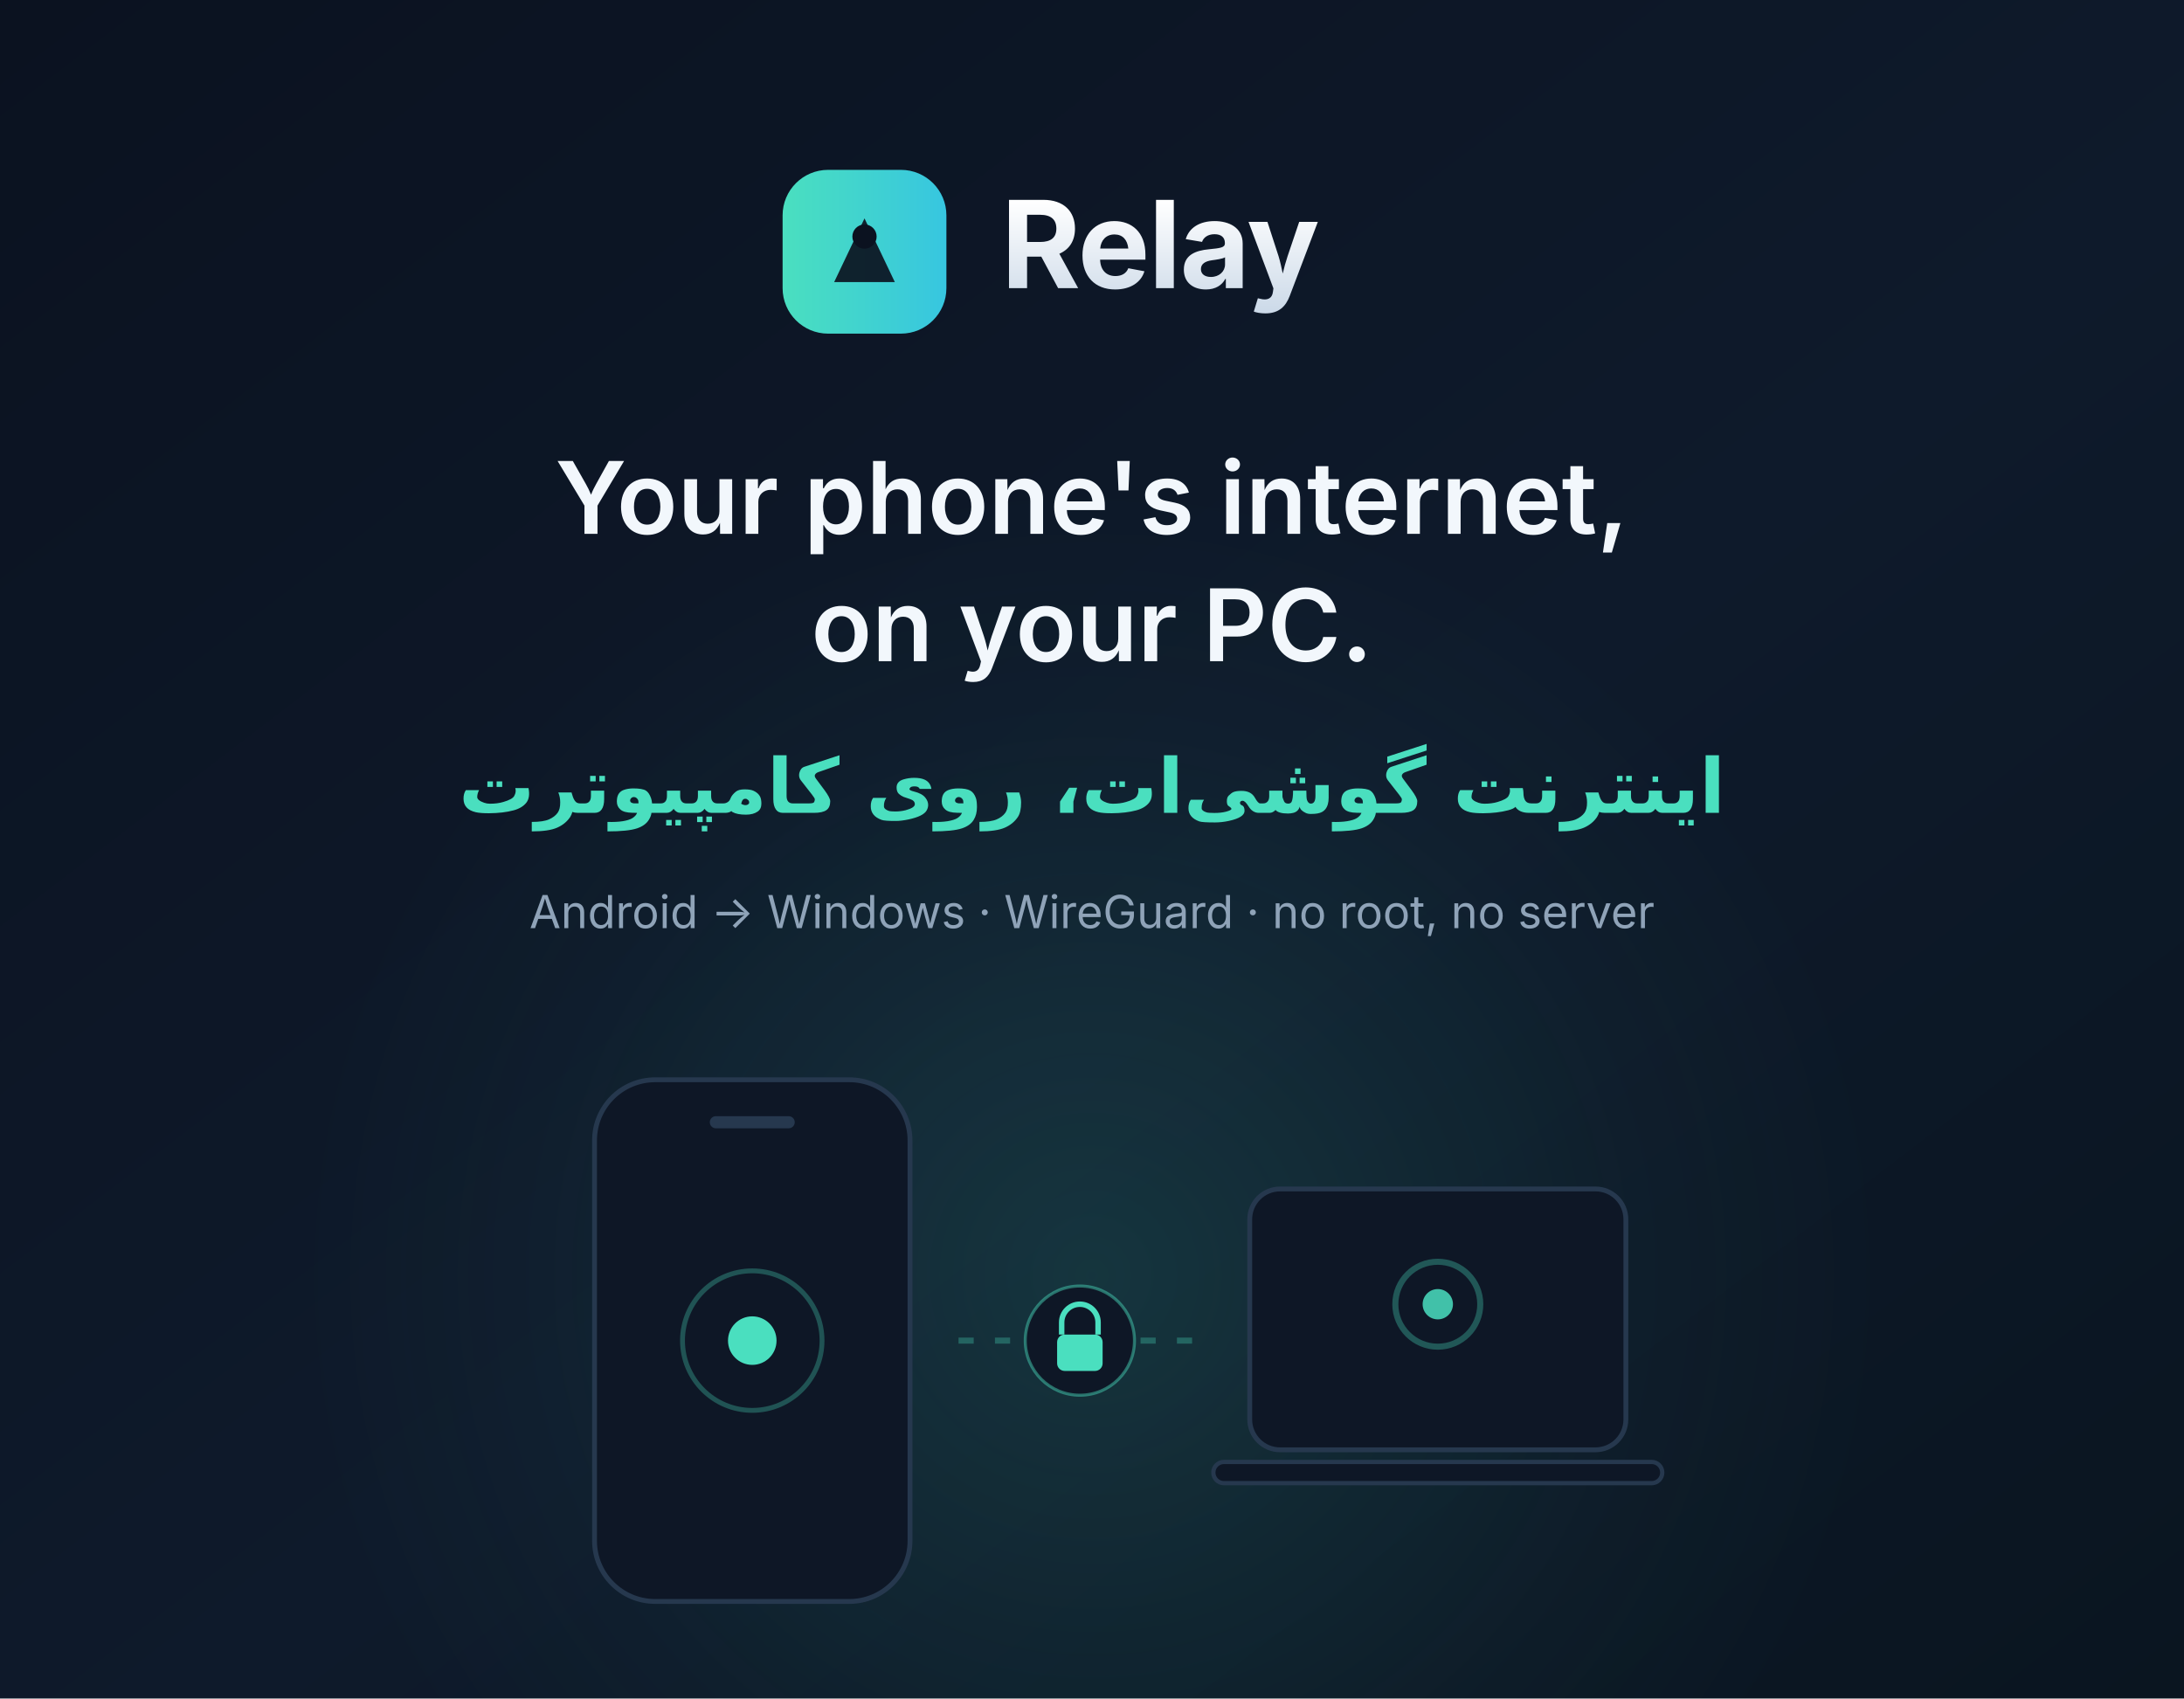
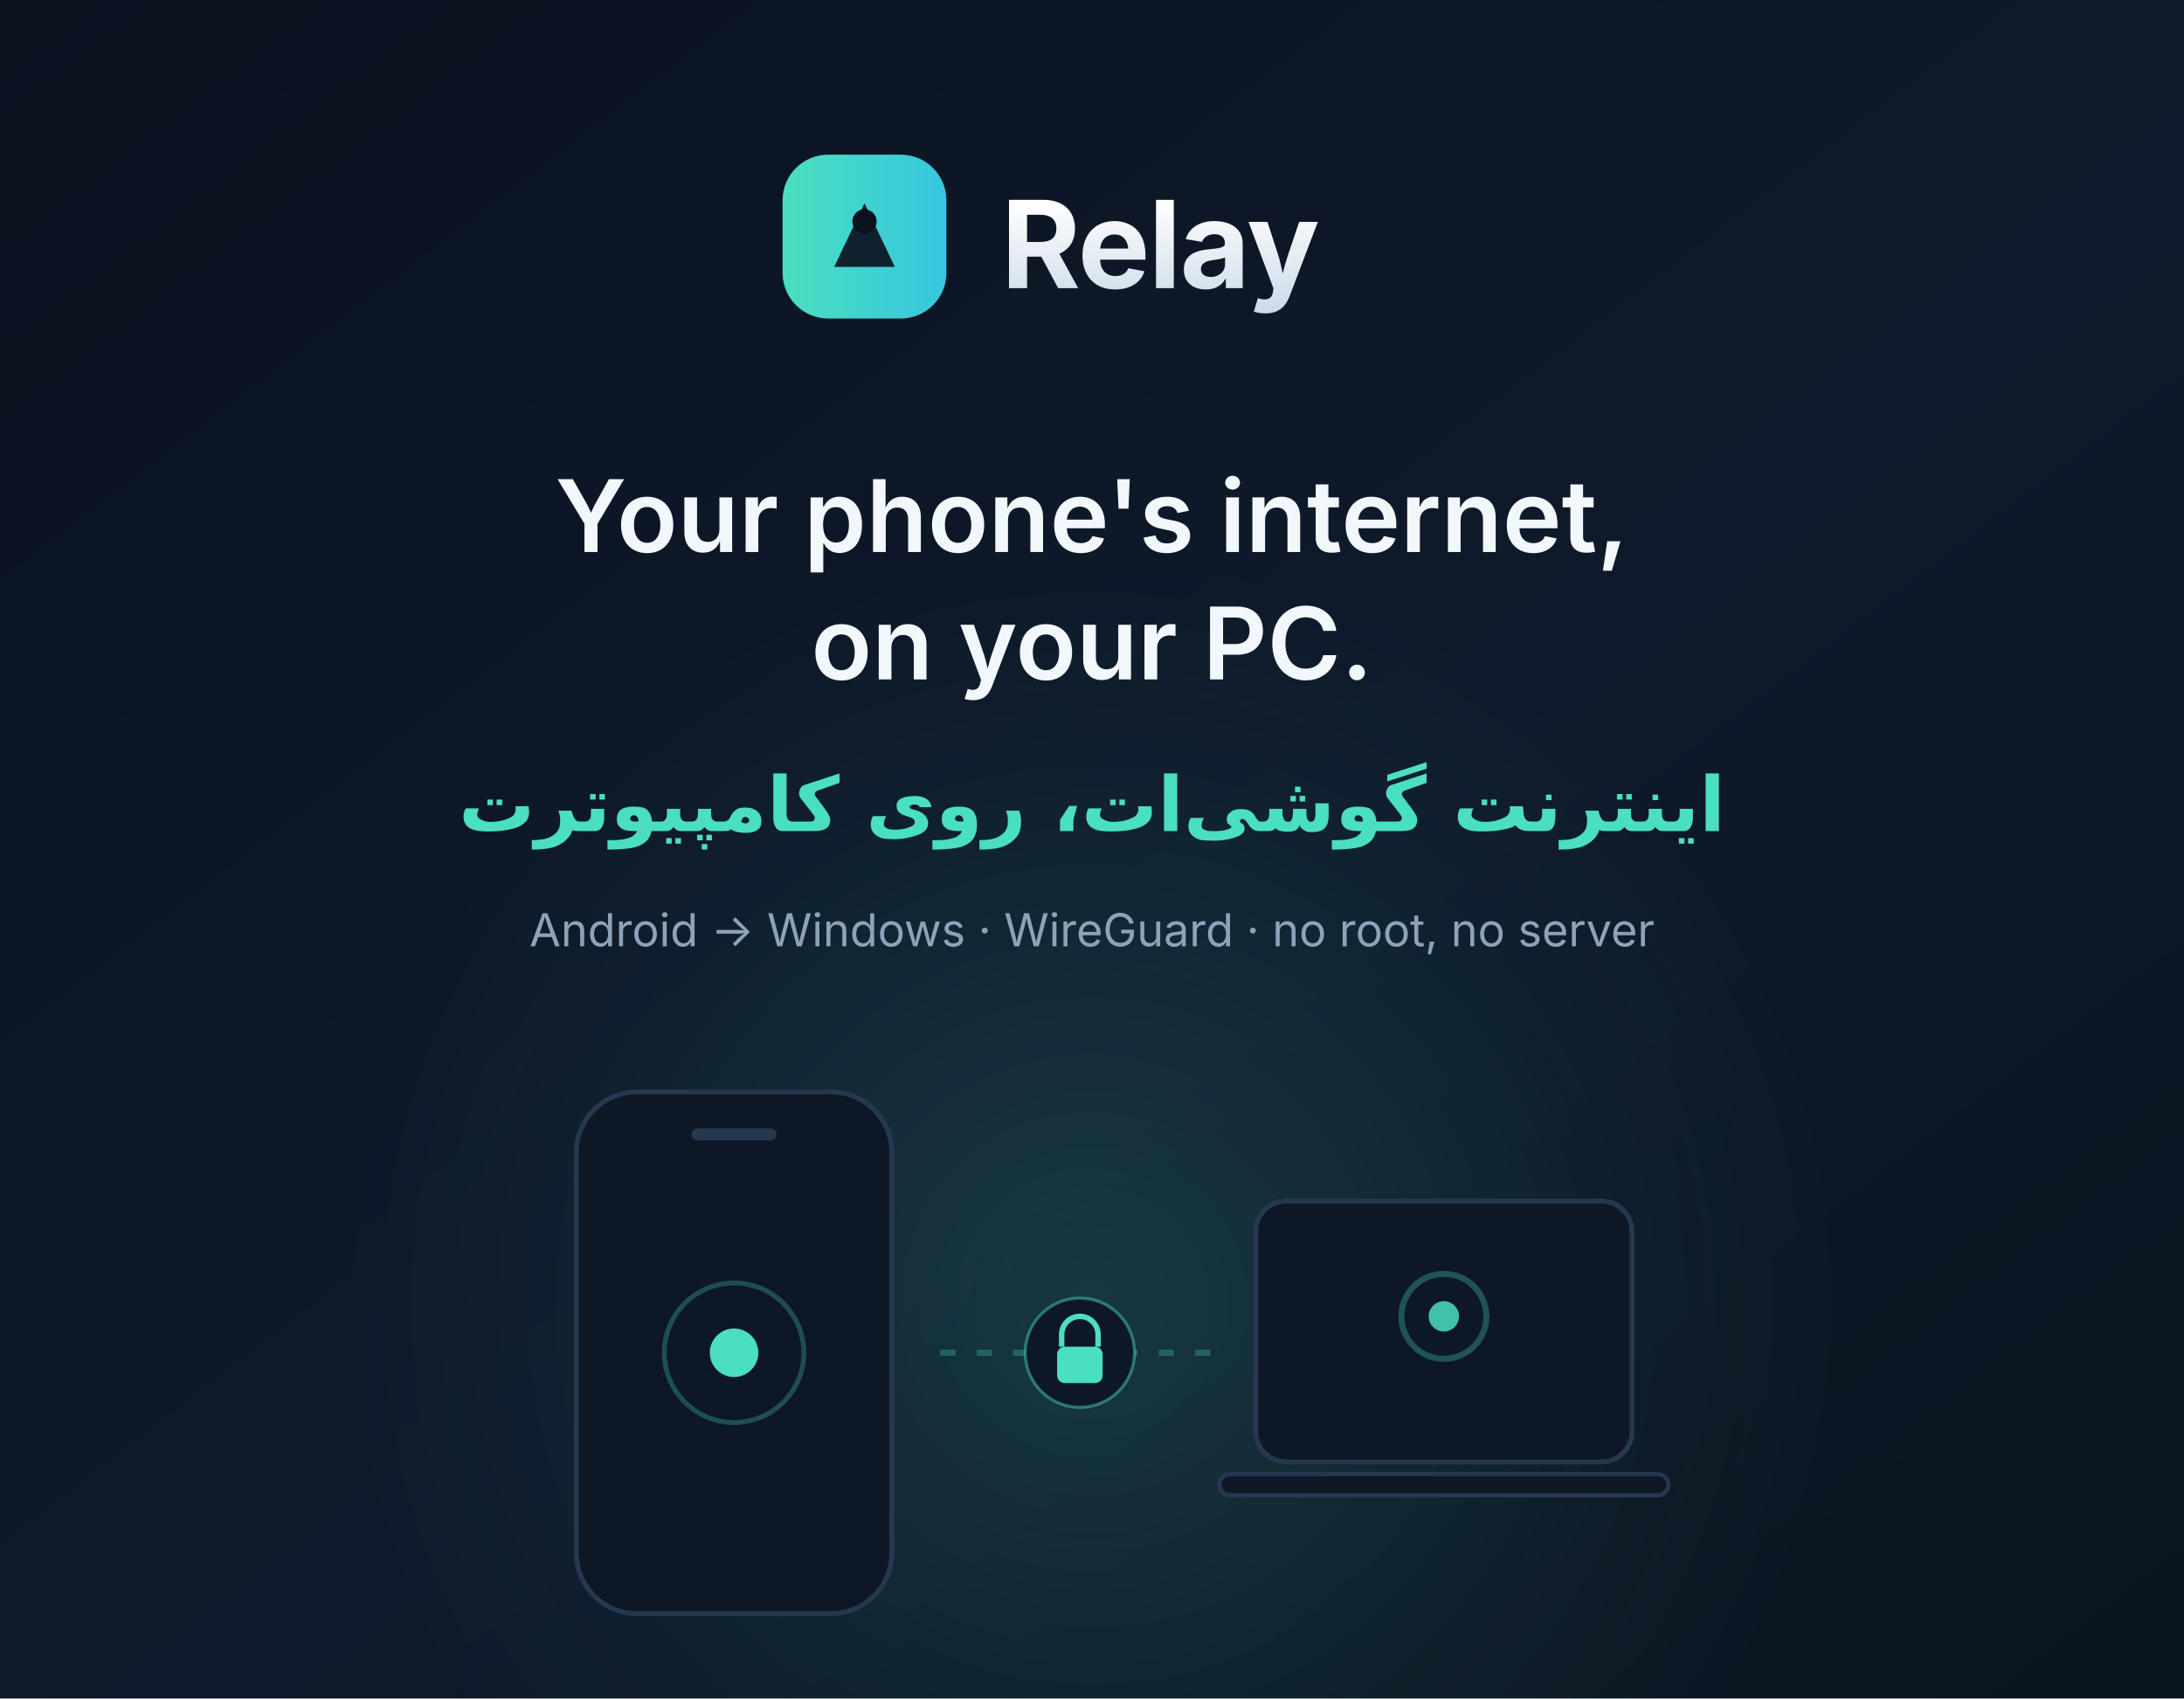
<svg xmlns="http://www.w3.org/2000/svg" viewBox="0 0 720 560" width="720" height="560" role="img" aria-label="Relay — share your phone's internet with your PC over an encrypted WireGuard tunnel. ریلی — اینترنت گوشی‌ات را با کامپیوترت به اشتراک بگذار.">
  <defs>
    <linearGradient id="ground" x1="0" y1="0" x2="1" y2="1">
      <stop offset="0%" stop-color="#0B1220" />
      <stop offset="55%" stop-color="#0E1A2B" />
      <stop offset="100%" stop-color="#0A1520" />
    </linearGradient>
    <linearGradient id="accent" x1="0" y1="0" x2="1" y2="0">
      <stop offset="0%" stop-color="#4ADFBF" />
      <stop offset="100%" stop-color="#37C6E0" />
    </linearGradient>
    <linearGradient id="wordmark" x1="0" y1="0" x2="0" y2="1">
      <stop offset="0%" stop-color="#FFFFFF" />
      <stop offset="100%" stop-color="#CBD9E8" />
    </linearGradient>
    <radialGradient id="halo" cx="50%" cy="50%" r="50%">
-       <stop offset="0%" stop-color="#4ADFBF" stop-opacity="0.14" />
-       <stop offset="70%" stop-color="#4ADFBF" stop-opacity="0.03" />
+       <stop offset="0%" stop-color="#4ADFBF" stop-opacity="0.16" />
+       <stop offset="70%" stop-color="#4ADFBF" stop-opacity="0.035" />
      <stop offset="100%" stop-color="#4ADFBF" stop-opacity="0" />
    </radialGradient>
+     <filter id="soften" x="-60%" y="-60%" width="220%" height="220%">
+       <feGaussianBlur stdDeviation="5" />
+     </filter>
  </defs>
  <rect width="720" height="560" fill="url(#ground)" />
-   <circle cx="360" cy="420" r="260" fill="url(#halo)" />
-   <g transform="translate(258, 56)">
-     <rect width="54" height="54" rx="15" fill="url(#accent)" />
-     <path d="M17 37 L27 16 L37 37 Z" fill="#0B1220" opacity="0.92" />
-     <circle cx="27" cy="22" r="4" fill="#0B1220" />
+   <circle cx="360" cy="430" r="250" fill="url(#halo)">
+     <animate attributeName="r" values="250;266;250" dur="9s" repeatCount="indefinite" />
+   </circle>
+   <g transform="translate(285, 78)">
+     <circle r="27" fill="none" stroke="#4ADFBF" stroke-width="1.4" opacity="0">
+       <animate attributeName="r" values="27;52" dur="3.4s" repeatCount="indefinite" />
+       <animate attributeName="opacity" values="0.45;0" dur="3.4s" repeatCount="indefinite" />
+     </circle>
+     <circle r="27" fill="none" stroke="#4ADFBF" stroke-width="1.4" opacity="0">
+       <animate attributeName="r" values="27;52" dur="3.4s" begin="1.7s" repeatCount="indefinite" />
+       <animate attributeName="opacity" values="0.45;0" dur="3.4s" begin="1.7s" repeatCount="indefinite" />
+     </circle>
+     <rect x="-27" y="-27" width="54" height="54" rx="15" fill="url(#accent)" />
+     <path d="M-10 10 L0 -11 L10 10 Z" fill="#0B1220" opacity="0.92" />
+     <circle cx="0" cy="-5" r="4" fill="#0B1220" />
  </g>
  <text x="330" y="95" font-family="'Segoe UI', Inter, system-ui, sans-serif" font-size="40" font-weight="700" fill="url(#wordmark)" letter-spacing="-0.5">Relay</text>
-   <text x="360" y="176" text-anchor="middle" font-family="'Segoe UI', Inter, system-ui, sans-serif" font-size="33" font-weight="600" fill="#F2F7FC">Your phone's internet,</text>
-   <text x="360" y="218" text-anchor="middle" font-family="'Segoe UI', Inter, system-ui, sans-serif" font-size="33" font-weight="600" fill="#F2F7FC">on your PC.</text>
-   <text x="360" y="268" text-anchor="middle" font-family="'Segoe UI', Tahoma, 'Iranian Sans', sans-serif" font-size="25" font-weight="600" fill="#4ADFBF">اینترنت گوشی‌ات، روی کامپیوترت</text>
-   <text x="360" y="306" text-anchor="middle" font-family="'Segoe UI', Inter, system-ui, sans-serif" font-size="15" fill="#8FA3B8">Android → Windows · WireGuard · no root, no server</text>
-   <g transform="translate(196, 356)">
+   <text x="360" y="182" text-anchor="middle" font-family="'Segoe UI', Inter, system-ui, sans-serif" font-size="33" font-weight="600" fill="#F2F7FC">Your phone's internet,</text>
+   <text x="360" y="224" text-anchor="middle" font-family="'Segoe UI', Inter, system-ui, sans-serif" font-size="33" font-weight="600" fill="#F2F7FC">on your PC.</text>
+   <text x="360" y="274" text-anchor="middle" font-family="'Segoe UI', Tahoma, 'Iranian Sans', sans-serif" font-size="25" font-weight="600" fill="#4ADFBF">اینترنت گوشی‌ات، روی کامپیوترت</text>
+   <text x="360" y="312" text-anchor="middle" font-family="'Segoe UI', Inter, system-ui, sans-serif" font-size="15" fill="#8FA3B8">Android → Windows · WireGuard · no root, no server</text>
+   <g transform="translate(190, 360)">
    <rect width="104" height="172" rx="20" fill="#0E1726" stroke="#26384E" stroke-width="1.6" />
    <rect x="38" y="12" width="28" height="4" rx="2" fill="#26384E" />
-     <circle cx="52" cy="86" r="23" fill="none" stroke="#4ADFBF" stroke-opacity="0.30" stroke-width="1.6" />
+     <circle cx="52" cy="86" r="23" fill="none" stroke="#4ADFBF" stroke-opacity="0.28" stroke-width="1.6" />
    <circle cx="52" cy="86" r="8" fill="#4ADFBF">
-       <animate attributeName="opacity" values="1;0.45;1" dur="2.6s" repeatCount="indefinite" />
+       <animate attributeName="r" values="8;9.5;8" dur="2.6s" repeatCount="indefinite" />
    </circle>
  </g>
-   <line x1="316" y1="442" x2="396" y2="442" stroke="#4ADFBF" stroke-opacity="0.30" stroke-width="2" stroke-dasharray="5 7" />
-   <circle cx="356" cy="442" r="18" fill="#0E1726" stroke="#4ADFBF" stroke-opacity="0.45" />
-   <path d="M350 440 v-4 a6 6 0 0 1 12 0 v4" fill="none" stroke="#4ADFBF" stroke-width="1.8" />
-   <rect x="348.5" y="440" width="15" height="12" rx="2.5" fill="#4ADFBF" />
-   <g transform="translate(412, 392)">
+   <line x1="310" y1="446" x2="402" y2="446" stroke="#4ADFBF" stroke-opacity="0.28" stroke-width="2" stroke-dasharray="5 7">
+     <animate attributeName="stroke-dashoffset" values="24;0" dur="1.6s" repeatCount="indefinite" />
+   </line>
+   <circle cy="446" r="3.2" fill="#7CF5DC" filter="url(#soften)" opacity="0">
+     <animate attributeName="cx" values="310;402" dur="2.1s" repeatCount="indefinite" />
+     <animate attributeName="opacity" values="0;1;1;0" keyTimes="0;0.15;0.8;1" dur="2.1s" repeatCount="indefinite" />
+   </circle>
+   <circle cx="356" cy="446" r="18" fill="#0E1726" stroke="#4ADFBF" stroke-opacity="0.45" />
+   <path d="M350 444 v-4 a6 6 0 0 1 12 0 v4" fill="none" stroke="#4ADFBF" stroke-width="1.8" />
+   <rect x="348.5" y="444" width="15" height="12" rx="2.5" fill="#4ADFBF" />
+   <g transform="translate(414, 396)">
    <rect width="124" height="86" rx="10" fill="#0E1726" stroke="#26384E" stroke-width="1.6" />
-     <circle cx="62" cy="38" r="14" fill="none" stroke="#4ADFBF" stroke-opacity="0.32" stroke-width="2" />
-     <circle cx="62" cy="38" r="5" fill="#4ADFBF" opacity="0.85" />
+     <circle cx="62" cy="38" r="14" fill="none" stroke="#4ADFBF" stroke-opacity="0.30" stroke-width="2" />
+     <circle cx="62" cy="38" r="5" fill="#4ADFBF" opacity="0.85">
+       <animate attributeName="opacity" values="0.85;1;0.85" dur="2.1s" begin="0.55s" repeatCount="indefinite" />
+       <animate attributeName="r" values="5;6.4;5" dur="2.1s" begin="0.55s" repeatCount="indefinite" />
+     </circle>
    <rect x="-12" y="90" width="148" height="7" rx="3.5" fill="#0E1726" stroke="#26384E" stroke-width="1.4" />
  </g>
</svg>
